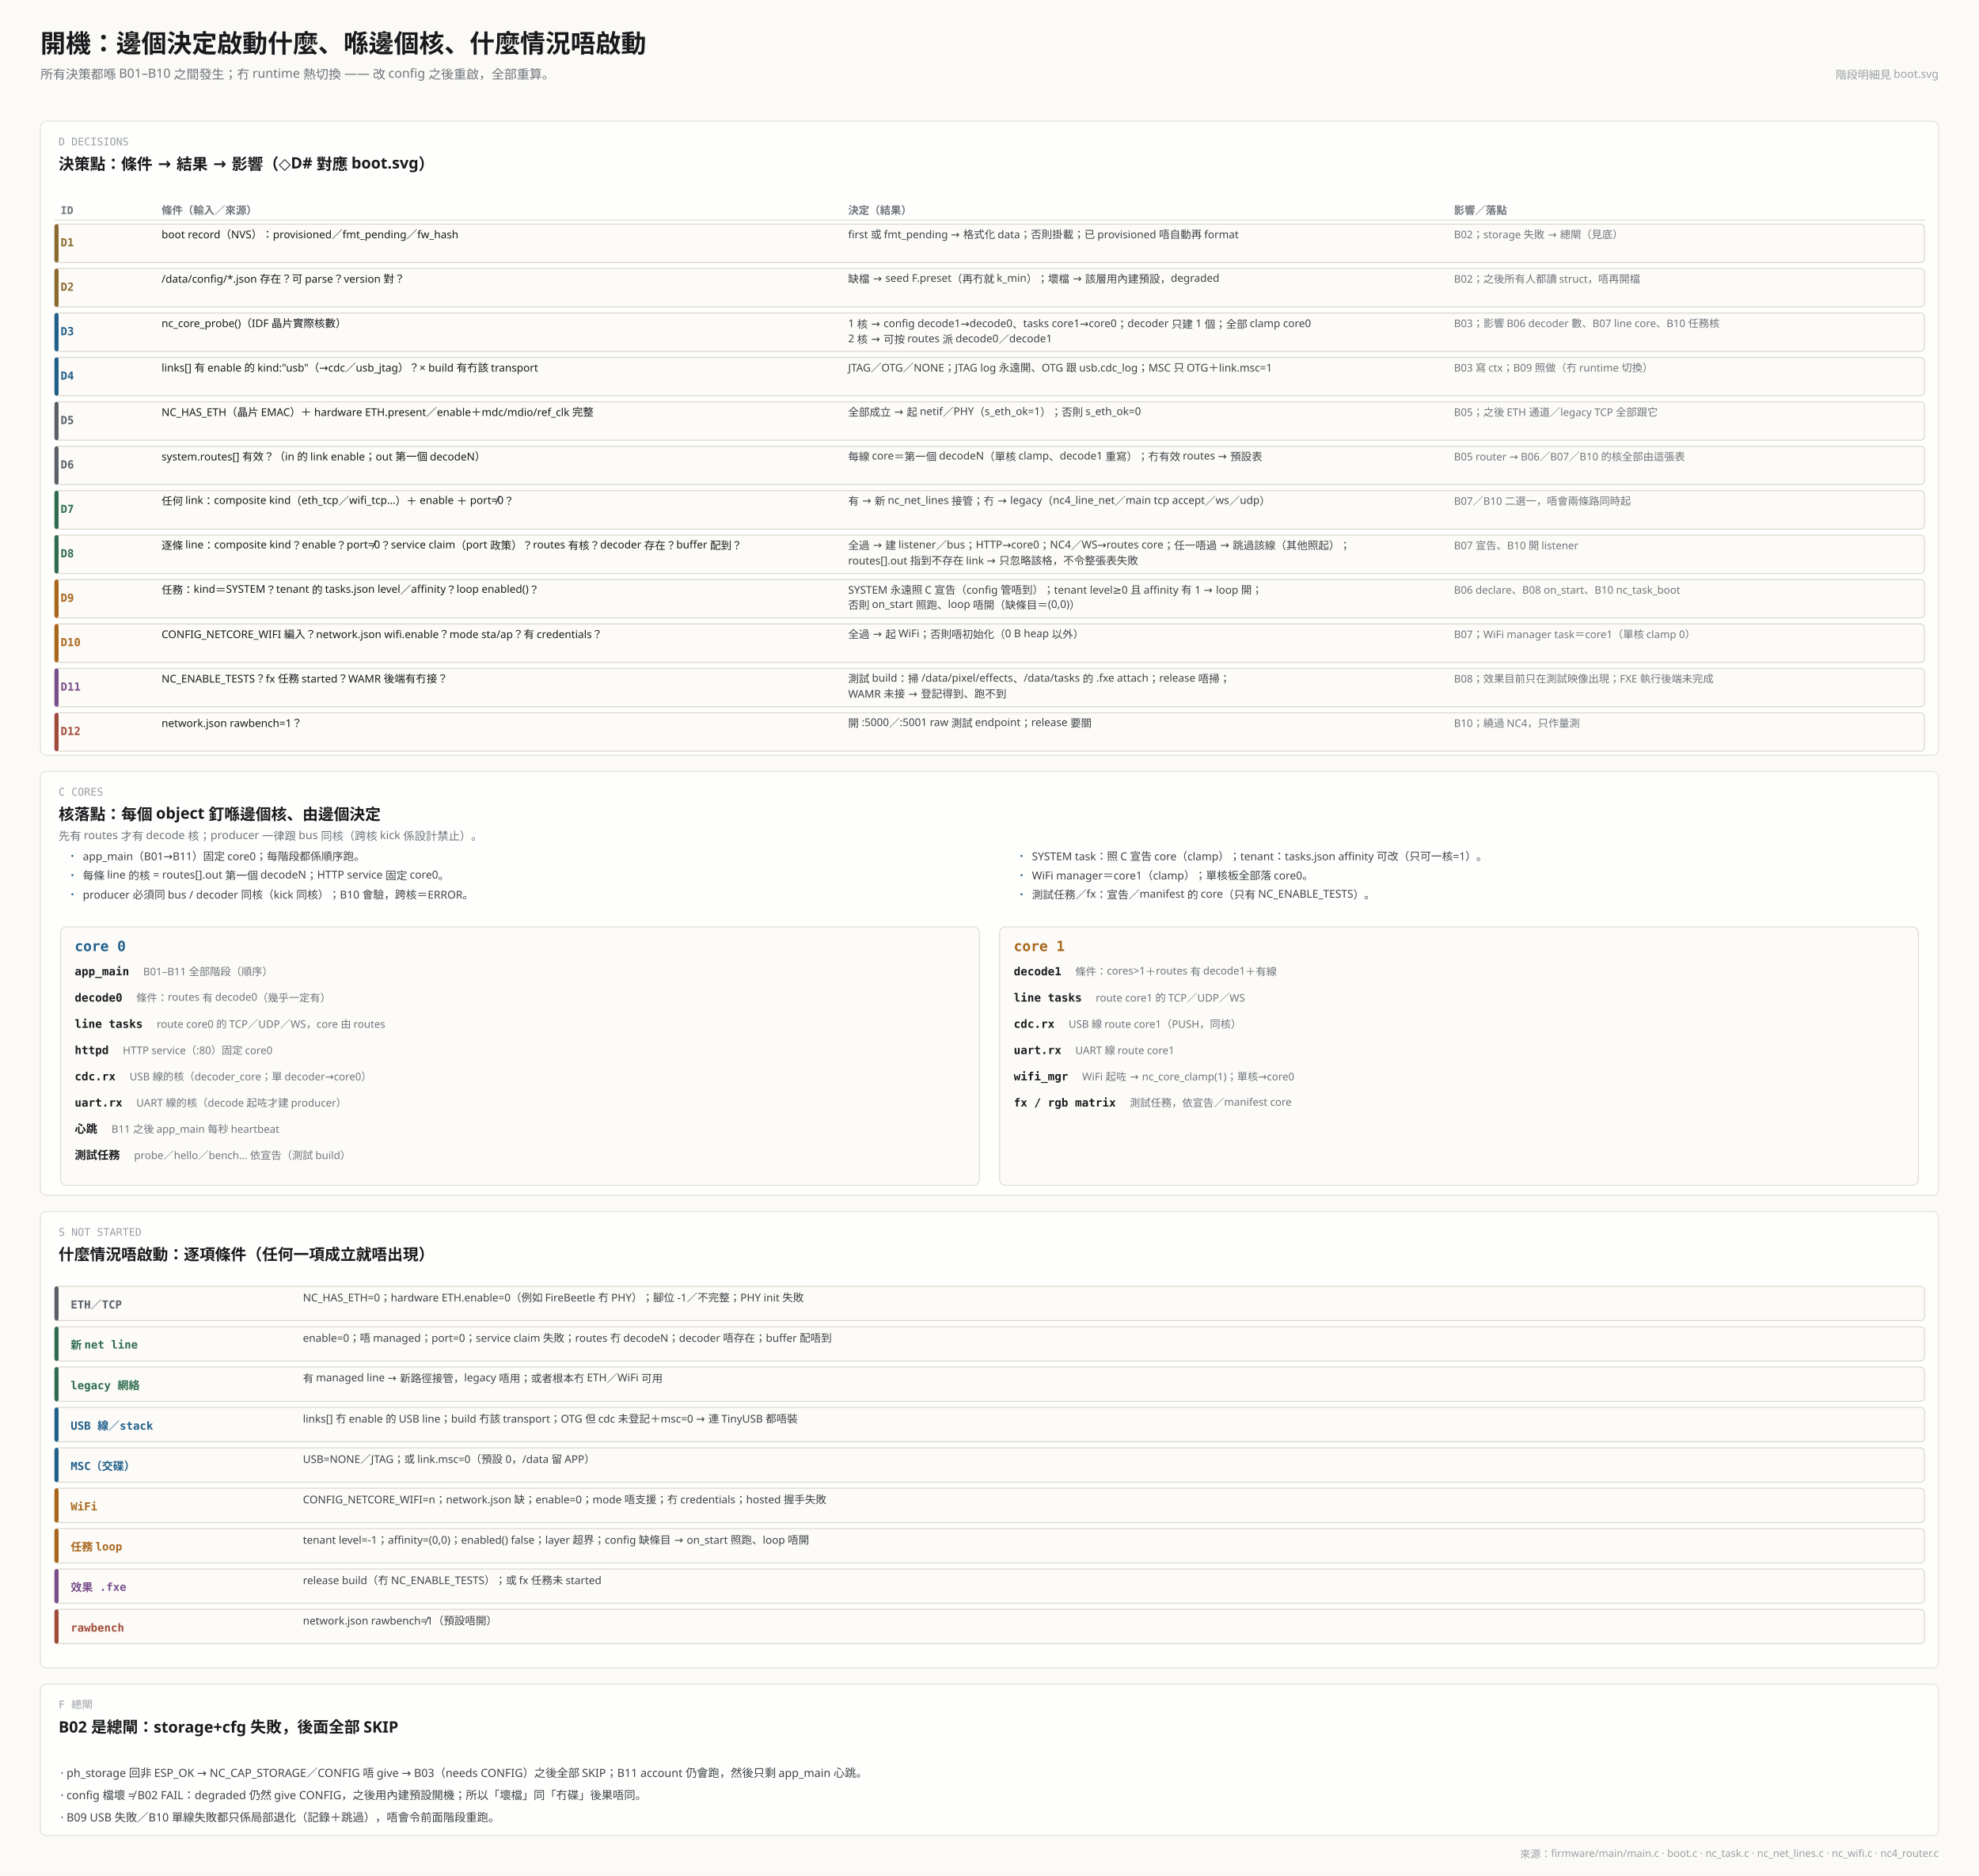
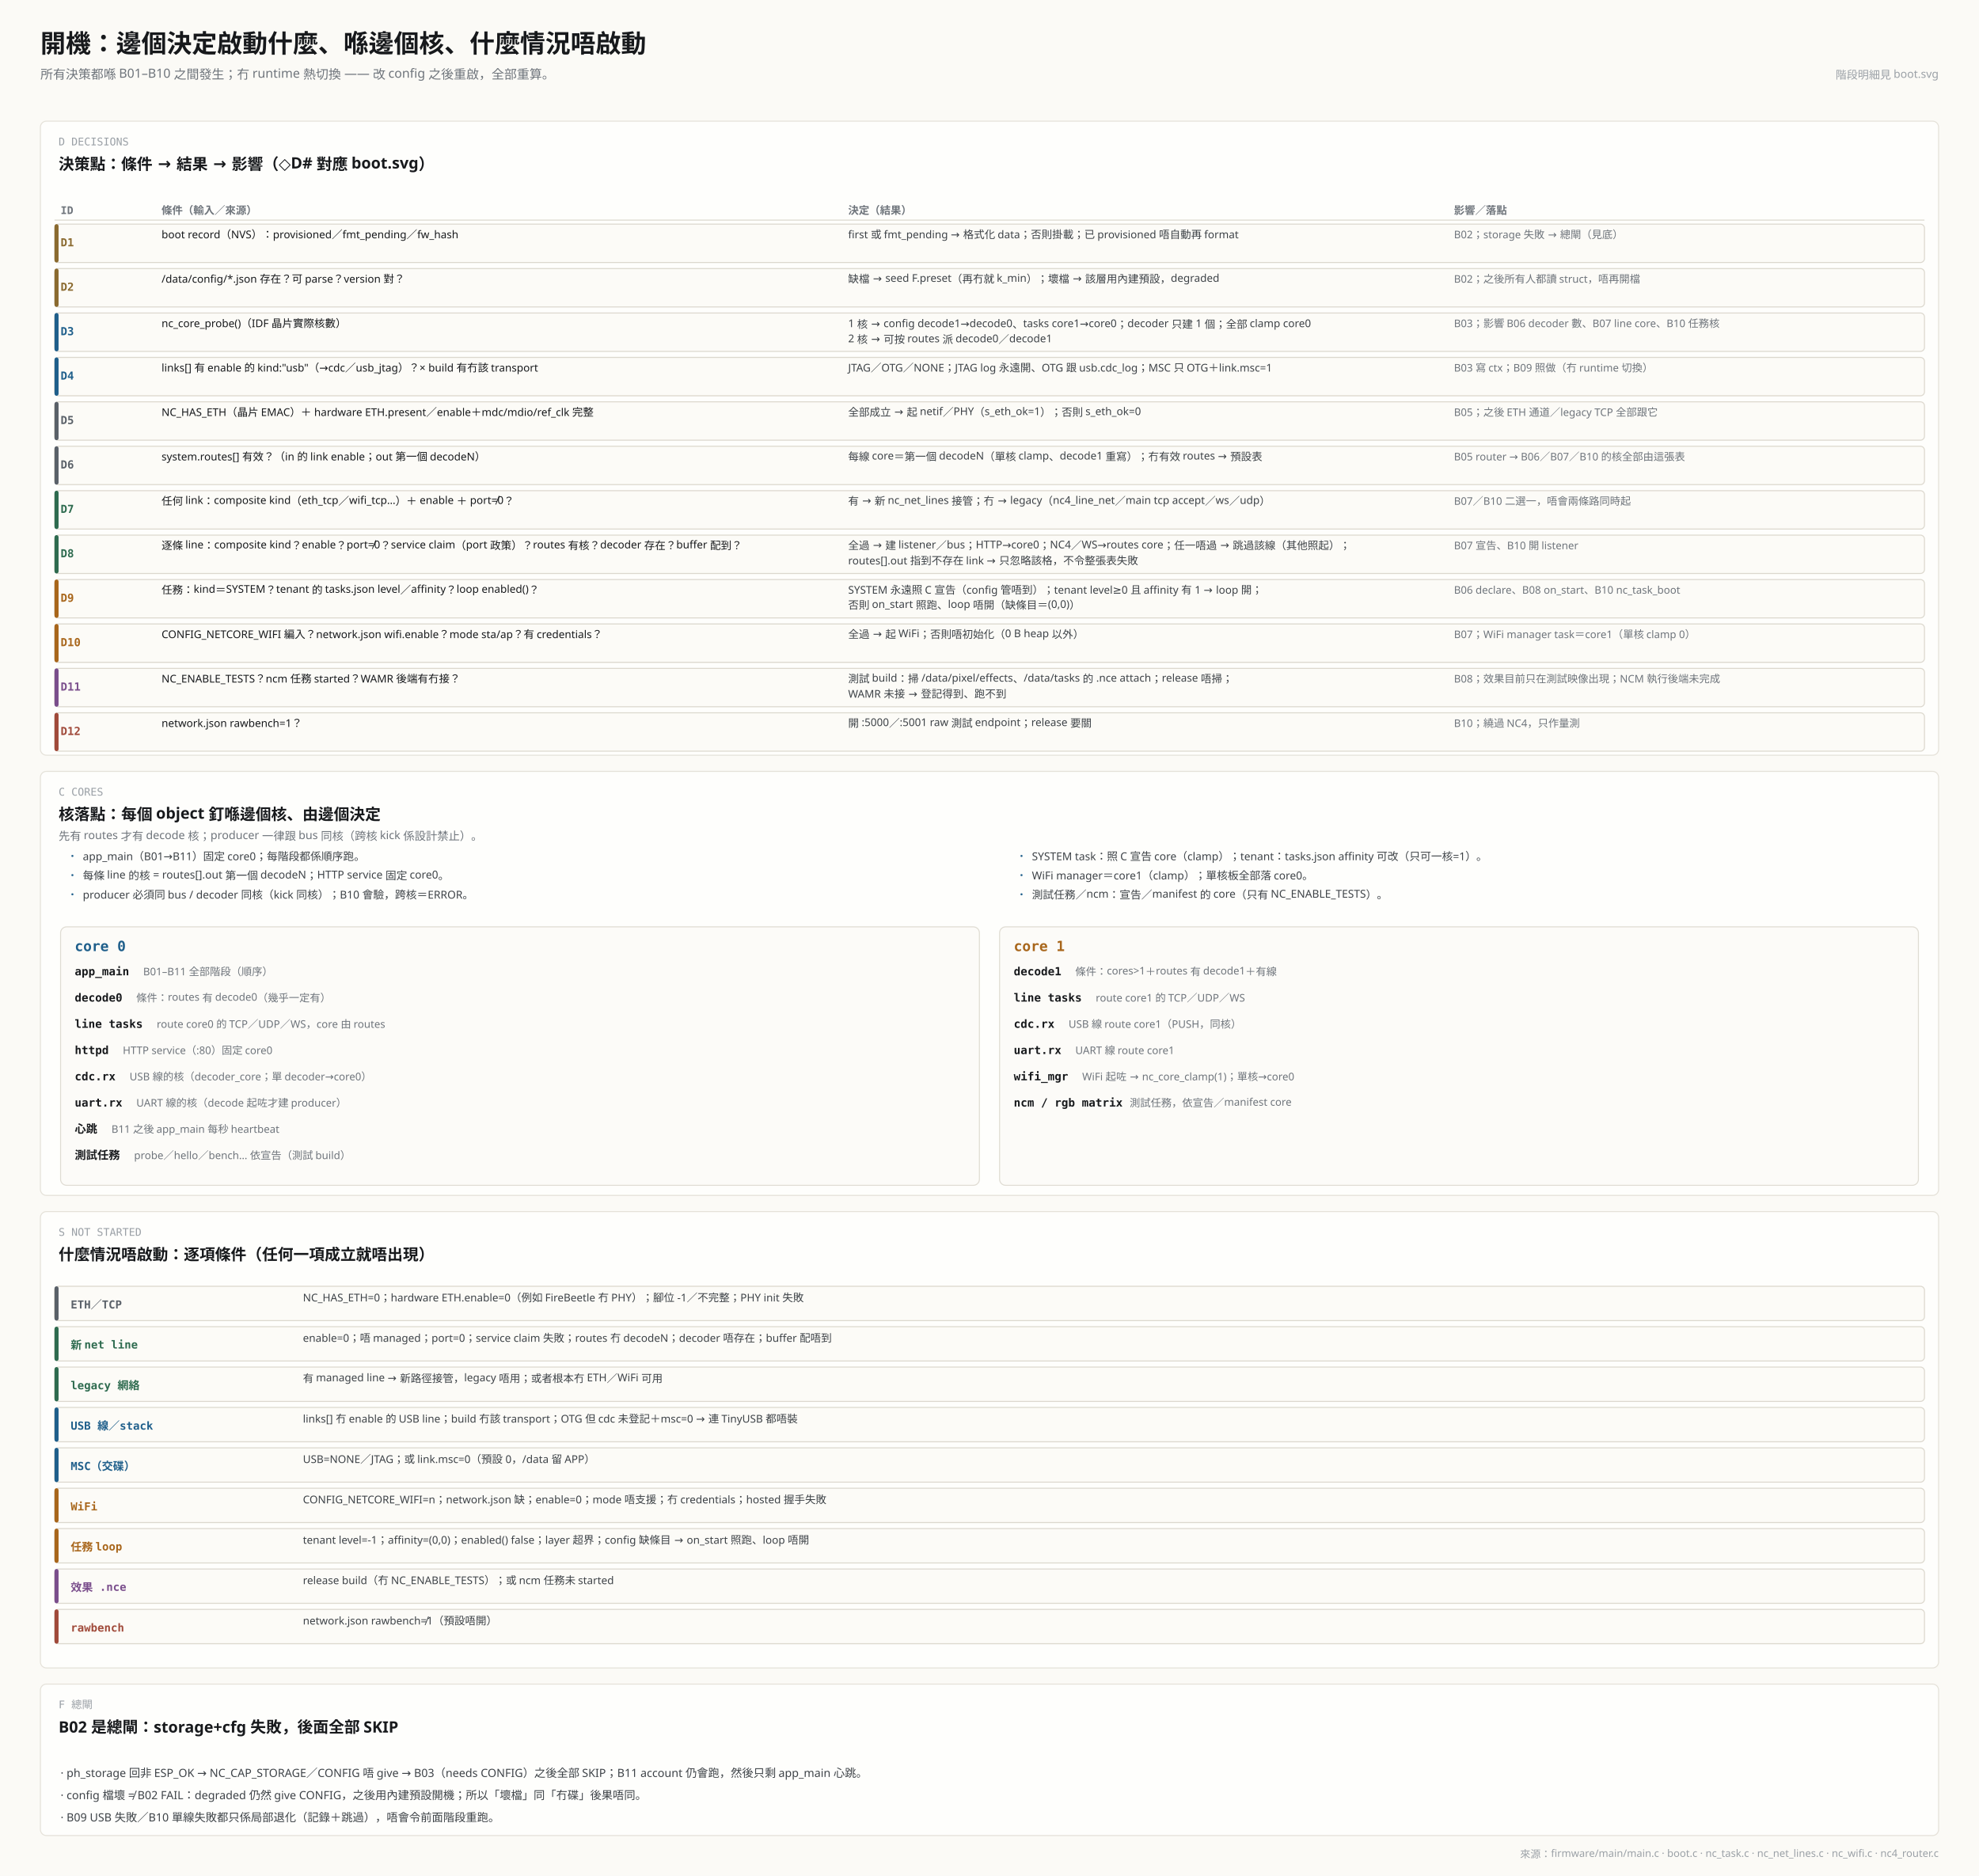
<svg xmlns="http://www.w3.org/2000/svg" width="1960" height="1858" viewBox="0 0 1960 1858" font-family="'Segoe UI','Noto Sans TC','Microsoft JhengHei','PingFang TC',sans-serif">
  <rect x="0.0" y="0.0" width="1960.0" height="1858.0" rx="0" fill="#FBFAF6" stroke="#FBFAF6" stroke-width="0" opacity="1.0" />
  <text x="40.0" y="52.0" font-family="'Segoe UI','Noto Sans TC','Microsoft JhengHei','PingFang TC',sans-serif" font-size="25" font-weight="600" fill="#17191C" text-anchor="start">開機：邊個決定啟動什麼、喺邊個核、什麼情況唔啟動</text>
  <text x="40.0" y="78.0" font-family="'Segoe UI','Noto Sans TC','Microsoft JhengHei','PingFang TC',sans-serif" font-size="12.5" font-weight="400" fill="#6E747B" text-anchor="start">所有決策都喺 B01–B10 之間發生；冇 runtime 熱切換 —— 改 config 之後重啟，全部重算。</text>
  <text x="1920.0" y="78.0" font-family="'Segoe UI','Noto Sans TC','Microsoft JhengHei','PingFang TC',sans-serif" font-size="11" font-weight="400" fill="#9AA0A6" text-anchor="end">階段明細見 boot.svg</text>
  <rect x="40.0" y="120.0" width="1880.0" height="628.0" rx="6" fill="#FFFFFF" stroke="#DCD8CE" stroke-width="1" opacity="0.72" />
  <text x="58.0" y="144.0" font-family="'Cascadia Mono','Consolas','SF Mono',monospace" font-size="10.5" font-weight="500" fill="#9AA0A6" text-anchor="start">D  DECISIONS</text>
  <text x="58.0" y="168.0" font-family="'Segoe UI','Noto Sans TC','Microsoft JhengHei','PingFang TC',sans-serif" font-size="15.5" font-weight="600" fill="#17191C" text-anchor="start">決策點：條件 → 結果 → 影響（◇D# 對應 boot.svg）</text>
  <text x="60.0" y="212.0" font-family="'Cascadia Mono','Consolas','SF Mono',monospace" font-size="10.5" font-weight="600" fill="#6E747B" text-anchor="start">ID</text>
  <text x="160.0" y="212.0" font-family="'Segoe UI','Noto Sans TC','Microsoft JhengHei','PingFang TC',sans-serif" font-size="10.5" font-weight="600" fill="#6E747B" text-anchor="start">條件（輸入／來源）</text>
  <text x="840.0" y="212.0" font-family="'Segoe UI','Noto Sans TC','Microsoft JhengHei','PingFang TC',sans-serif" font-size="10.5" font-weight="600" fill="#6E747B" text-anchor="start">決定（結果）</text>
  <text x="1440.0" y="212.0" font-family="'Segoe UI','Noto Sans TC','Microsoft JhengHei','PingFang TC',sans-serif" font-size="10.5" font-weight="600" fill="#6E747B" text-anchor="start">影響／落點</text>
  <line x1="54.0" y1="218.0" x2="1906.0" y2="218.0" stroke="#DCD8CE" stroke-width="1" />
  <rect x="54.0" y="222.0" width="1852.0" height="38.0" rx="4" fill="#FCFBF7" stroke="#DCD8CE" stroke-width="1" opacity="1.0" />
  <rect x="54" y="222" width="4" height="38" rx="2" fill="#8A6A2F" />
  <text x="60.0" y="244.0" font-family="'Cascadia Mono','Consolas','SF Mono',monospace" font-size="11" font-weight="700" fill="#8A6A2F" text-anchor="start">D1</text>
  <text x="160.0" y="236.0" font-family="'Segoe UI','Noto Sans TC','Microsoft JhengHei','PingFang TC',sans-serif" font-size="10.6" font-weight="400" fill="#17191C" text-anchor="start">boot record（NVS）：provisioned／fmt_pending／fw_hash</text>
  <text x="840.0" y="236.0" font-family="'Segoe UI','Noto Sans TC','Microsoft JhengHei','PingFang TC',sans-serif" font-size="10.6" font-weight="400" fill="#3D4247" text-anchor="start">first 或 fmt_pending → 格式化 data；否則掛載；已 provisioned 唔自動再 format</text>
  <text x="1440.0" y="236.0" font-family="'Segoe UI','Noto Sans TC','Microsoft JhengHei','PingFang TC',sans-serif" font-size="10.4" font-weight="400" fill="#6E747B" text-anchor="start">B02；storage 失敗 → 總閘（見底）</text>
  <rect x="54.0" y="266.0" width="1852.0" height="38.0" rx="4" fill="#FCFBF7" stroke="#DCD8CE" stroke-width="1" opacity="1.0" />
  <rect x="54" y="266" width="4" height="38" rx="2" fill="#8A6A2F" />
  <text x="60.0" y="288.0" font-family="'Cascadia Mono','Consolas','SF Mono',monospace" font-size="11" font-weight="700" fill="#8A6A2F" text-anchor="start">D2</text>
  <text x="160.0" y="280.0" font-family="'Segoe UI','Noto Sans TC','Microsoft JhengHei','PingFang TC',sans-serif" font-size="10.6" font-weight="400" fill="#17191C" text-anchor="start">/data/config/*.json 存在？可 parse？version 對？</text>
  <text x="840.0" y="280.0" font-family="'Segoe UI','Noto Sans TC','Microsoft JhengHei','PingFang TC',sans-serif" font-size="10.6" font-weight="400" fill="#3D4247" text-anchor="start">缺檔 → seed F.preset（再冇就 k_min）；壞檔 → 該層用內建預設，degraded</text>
  <text x="1440.0" y="280.0" font-family="'Segoe UI','Noto Sans TC','Microsoft JhengHei','PingFang TC',sans-serif" font-size="10.4" font-weight="400" fill="#6E747B" text-anchor="start">B02；之後所有人都讀 struct，唔再開檔</text>
  <rect x="54.0" y="310.0" width="1852.0" height="38.0" rx="4" fill="#FCFBF7" stroke="#DCD8CE" stroke-width="1" opacity="1.0" />
  <rect x="54" y="310" width="4" height="38" rx="2" fill="#1F5F8B" />
  <text x="60.0" y="332.0" font-family="'Cascadia Mono','Consolas','SF Mono',monospace" font-size="11" font-weight="700" fill="#1F5F8B" text-anchor="start">D3</text>
  <text x="160.0" y="324.0" font-family="'Segoe UI','Noto Sans TC','Microsoft JhengHei','PingFang TC',sans-serif" font-size="10.6" font-weight="400" fill="#17191C" text-anchor="start">nc_core_probe()（IDF 晶片實際核數）</text>
  <text x="840.0" y="324.0" font-family="'Segoe UI','Noto Sans TC','Microsoft JhengHei','PingFang TC',sans-serif" font-size="10.6" font-weight="400" fill="#3D4247" text-anchor="start">1 核 → config decode1→decode0、tasks core1→core0；decoder 只建 1 個；全部 clamp core0</text>
  <text x="840.0" y="339.0" font-family="'Segoe UI','Noto Sans TC','Microsoft JhengHei','PingFang TC',sans-serif" font-size="10.6" font-weight="400" fill="#3D4247" text-anchor="start">2 核 → 可按 routes 派 decode0／decode1</text>
  <text x="1440.0" y="324.0" font-family="'Segoe UI','Noto Sans TC','Microsoft JhengHei','PingFang TC',sans-serif" font-size="10.4" font-weight="400" fill="#6E747B" text-anchor="start">B03；影響 B06 decoder 數、B07 line core、B10 任務核</text>
  <rect x="54.0" y="354.0" width="1852.0" height="38.0" rx="4" fill="#FCFBF7" stroke="#DCD8CE" stroke-width="1" opacity="1.0" />
  <rect x="54" y="354" width="4" height="38" rx="2" fill="#1F5F8B" />
  <text x="60.0" y="376.0" font-family="'Cascadia Mono','Consolas','SF Mono',monospace" font-size="11" font-weight="700" fill="#1F5F8B" text-anchor="start">D4</text>
  <text x="160.0" y="368.0" font-family="'Segoe UI','Noto Sans TC','Microsoft JhengHei','PingFang TC',sans-serif" font-size="10.6" font-weight="400" fill="#17191C" text-anchor="start">links[] 有 enable 的 kind:"usb"（→cdc／usb_jtag）？× build 有冇該 transport</text>
  <text x="840.0" y="368.0" font-family="'Segoe UI','Noto Sans TC','Microsoft JhengHei','PingFang TC',sans-serif" font-size="10.6" font-weight="400" fill="#3D4247" text-anchor="start">JTAG／OTG／NONE；JTAG log 永遠開、OTG 跟 usb.cdc_log；MSC 只 OTG＋link.msc=1</text>
  <text x="1440.0" y="368.0" font-family="'Segoe UI','Noto Sans TC','Microsoft JhengHei','PingFang TC',sans-serif" font-size="10.4" font-weight="400" fill="#6E747B" text-anchor="start">B03 寫 ctx；B09 照做（冇 runtime 切換）</text>
  <rect x="54.0" y="398.0" width="1852.0" height="38.0" rx="4" fill="#FCFBF7" stroke="#DCD8CE" stroke-width="1" opacity="1.0" />
  <rect x="54" y="398" width="4" height="38" rx="2" fill="#5A6169" />
  <text x="60.0" y="420.0" font-family="'Cascadia Mono','Consolas','SF Mono',monospace" font-size="11" font-weight="700" fill="#5A6169" text-anchor="start">D5</text>
  <text x="160.0" y="412.0" font-family="'Segoe UI','Noto Sans TC','Microsoft JhengHei','PingFang TC',sans-serif" font-size="10.6" font-weight="400" fill="#17191C" text-anchor="start">NC_HAS_ETH（晶片 EMAC）＋ hardware ETH.present／enable＋mdc/mdio/ref_clk 完整</text>
  <text x="840.0" y="412.0" font-family="'Segoe UI','Noto Sans TC','Microsoft JhengHei','PingFang TC',sans-serif" font-size="10.6" font-weight="400" fill="#3D4247" text-anchor="start">全部成立 → 起 netif／PHY（s_eth_ok=1）；否則 s_eth_ok=0</text>
  <text x="1440.0" y="412.0" font-family="'Segoe UI','Noto Sans TC','Microsoft JhengHei','PingFang TC',sans-serif" font-size="10.4" font-weight="400" fill="#6E747B" text-anchor="start">B05；之後 ETH 通道／legacy TCP 全部跟它</text>
  <rect x="54.0" y="442.0" width="1852.0" height="38.0" rx="4" fill="#FCFBF7" stroke="#DCD8CE" stroke-width="1" opacity="1.0" />
  <rect x="54" y="442" width="4" height="38" rx="2" fill="#5A6169" />
  <text x="60.0" y="464.0" font-family="'Cascadia Mono','Consolas','SF Mono',monospace" font-size="11" font-weight="700" fill="#5A6169" text-anchor="start">D6</text>
  <text x="160.0" y="456.0" font-family="'Segoe UI','Noto Sans TC','Microsoft JhengHei','PingFang TC',sans-serif" font-size="10.6" font-weight="400" fill="#17191C" text-anchor="start">system.routes[] 有效？（in 的 link enable；out 第一個 decodeN）</text>
  <text x="840.0" y="456.0" font-family="'Segoe UI','Noto Sans TC','Microsoft JhengHei','PingFang TC',sans-serif" font-size="10.6" font-weight="400" fill="#3D4247" text-anchor="start">每線 core＝第一個 decodeN（單核 clamp、decode1 重寫）；冇有效 routes → 預設表</text>
  <text x="1440.0" y="456.0" font-family="'Segoe UI','Noto Sans TC','Microsoft JhengHei','PingFang TC',sans-serif" font-size="10.4" font-weight="400" fill="#6E747B" text-anchor="start">B05 router → B06／B07／B10 的核全部由這張表</text>
  <rect x="54.0" y="486.0" width="1852.0" height="38.0" rx="4" fill="#FCFBF7" stroke="#DCD8CE" stroke-width="1" opacity="1.0" />
  <rect x="54" y="486" width="4" height="38" rx="2" fill="#2E6B4F" />
  <text x="60.0" y="508.0" font-family="'Cascadia Mono','Consolas','SF Mono',monospace" font-size="11" font-weight="700" fill="#2E6B4F" text-anchor="start">D7</text>
  <text x="160.0" y="500.0" font-family="'Segoe UI','Noto Sans TC','Microsoft JhengHei','PingFang TC',sans-serif" font-size="10.6" font-weight="400" fill="#17191C" text-anchor="start">任何 link：composite kind（eth_tcp／wifi_tcp…）＋ enable ＋ port≠0？</text>
  <text x="840.0" y="500.0" font-family="'Segoe UI','Noto Sans TC','Microsoft JhengHei','PingFang TC',sans-serif" font-size="10.6" font-weight="400" fill="#3D4247" text-anchor="start">有 → 新 nc_net_lines 接管；冇 → legacy（nc4_line_net／main tcp accept／ws／udp）</text>
  <text x="1440.0" y="500.0" font-family="'Segoe UI','Noto Sans TC','Microsoft JhengHei','PingFang TC',sans-serif" font-size="10.4" font-weight="400" fill="#6E747B" text-anchor="start">B07／B10 二選一，唔會兩條路同時起</text>
  <rect x="54.0" y="530.0" width="1852.0" height="38.0" rx="4" fill="#FCFBF7" stroke="#DCD8CE" stroke-width="1" opacity="1.0" />
  <rect x="54" y="530" width="4" height="38" rx="2" fill="#2E6B4F" />
  <text x="60.0" y="552.0" font-family="'Cascadia Mono','Consolas','SF Mono',monospace" font-size="11" font-weight="700" fill="#2E6B4F" text-anchor="start">D8</text>
  <text x="160.0" y="544.0" font-family="'Segoe UI','Noto Sans TC','Microsoft JhengHei','PingFang TC',sans-serif" font-size="10.6" font-weight="400" fill="#17191C" text-anchor="start">逐條 line：composite kind？enable？port≠0？service claim（port 政策）？routes 有核？decoder 存在？buffer 配到？</text>
  <text x="840.0" y="544.0" font-family="'Segoe UI','Noto Sans TC','Microsoft JhengHei','PingFang TC',sans-serif" font-size="10.6" font-weight="400" fill="#3D4247" text-anchor="start">全過 → 建 listener／bus；HTTP→core0；NC4／WS→routes core；任一唔過 → 跳過該線（其他照起）；</text>
  <text x="840.0" y="559.0" font-family="'Segoe UI','Noto Sans TC','Microsoft JhengHei','PingFang TC',sans-serif" font-size="10.6" font-weight="400" fill="#3D4247" text-anchor="start">routes[].out 指到不存在 link → 只忽略該格，不令整張表失敗</text>
  <text x="1440.0" y="544.0" font-family="'Segoe UI','Noto Sans TC','Microsoft JhengHei','PingFang TC',sans-serif" font-size="10.4" font-weight="400" fill="#6E747B" text-anchor="start">B07 宣告、B10 開 listener</text>
  <rect x="54.0" y="574.0" width="1852.0" height="38.0" rx="4" fill="#FCFBF7" stroke="#DCD8CE" stroke-width="1" opacity="1.0" />
  <rect x="54" y="574" width="4" height="38" rx="2" fill="#A8661B" />
  <text x="60.0" y="596.0" font-family="'Cascadia Mono','Consolas','SF Mono',monospace" font-size="11" font-weight="700" fill="#A8661B" text-anchor="start">D9</text>
  <text x="160.0" y="588.0" font-family="'Segoe UI','Noto Sans TC','Microsoft JhengHei','PingFang TC',sans-serif" font-size="10.6" font-weight="400" fill="#17191C" text-anchor="start">任務：kind＝SYSTEM？tenant 的 tasks.json level／affinity？loop enabled()？</text>
  <text x="840.0" y="588.0" font-family="'Segoe UI','Noto Sans TC','Microsoft JhengHei','PingFang TC',sans-serif" font-size="10.6" font-weight="400" fill="#3D4247" text-anchor="start">SYSTEM 永遠照 C 宣告（config 管唔到）；tenant level≥0 且 affinity 有 1 → loop 開；</text>
  <text x="840.0" y="603.0" font-family="'Segoe UI','Noto Sans TC','Microsoft JhengHei','PingFang TC',sans-serif" font-size="10.6" font-weight="400" fill="#3D4247" text-anchor="start">否則 on_start 照跑、loop 唔開（缺條目＝(0,0)）</text>
  <text x="1440.0" y="588.0" font-family="'Segoe UI','Noto Sans TC','Microsoft JhengHei','PingFang TC',sans-serif" font-size="10.4" font-weight="400" fill="#6E747B" text-anchor="start">B06 declare、B08 on_start、B10 nc_task_boot</text>
  <rect x="54.0" y="618.0" width="1852.0" height="38.0" rx="4" fill="#FCFBF7" stroke="#DCD8CE" stroke-width="1" opacity="1.0" />
  <rect x="54" y="618" width="4" height="38" rx="2" fill="#A8661B" />
  <text x="60.0" y="640.0" font-family="'Cascadia Mono','Consolas','SF Mono',monospace" font-size="11" font-weight="700" fill="#A8661B" text-anchor="start">D10</text>
  <text x="160.0" y="632.0" font-family="'Segoe UI','Noto Sans TC','Microsoft JhengHei','PingFang TC',sans-serif" font-size="10.6" font-weight="400" fill="#17191C" text-anchor="start">CONFIG_NETCORE_WIFI 編入？network.json wifi.enable？mode sta/ap？有 credentials？</text>
  <text x="840.0" y="632.0" font-family="'Segoe UI','Noto Sans TC','Microsoft JhengHei','PingFang TC',sans-serif" font-size="10.6" font-weight="400" fill="#3D4247" text-anchor="start">全過 → 起 WiFi；否則唔初始化（0 B heap 以外）</text>
  <text x="1440.0" y="632.0" font-family="'Segoe UI','Noto Sans TC','Microsoft JhengHei','PingFang TC',sans-serif" font-size="10.4" font-weight="400" fill="#6E747B" text-anchor="start">B07；WiFi manager task＝core1（單核 clamp 0）</text>
  <rect x="54.0" y="662.0" width="1852.0" height="38.0" rx="4" fill="#FCFBF7" stroke="#DCD8CE" stroke-width="1" opacity="1.0" />
  <rect x="54" y="662" width="4" height="38" rx="2" fill="#7A4E8C" />
  <text x="60.0" y="684.0" font-family="'Cascadia Mono','Consolas','SF Mono',monospace" font-size="11" font-weight="700" fill="#7A4E8C" text-anchor="start">D11</text>
-   <text x="160.0" y="676.0" font-family="'Segoe UI','Noto Sans TC','Microsoft JhengHei','PingFang TC',sans-serif" font-size="10.6" font-weight="400" fill="#17191C" text-anchor="start">NC_ENABLE_TESTS？fx 任務 started？WAMR 後端有冇接？</text>
-   <text x="840.0" y="676.0" font-family="'Segoe UI','Noto Sans TC','Microsoft JhengHei','PingFang TC',sans-serif" font-size="10.6" font-weight="400" fill="#3D4247" text-anchor="start">測試 build：掃 /data/pixel/effects、/data/tasks 的 .fxe attach；release 唔掃；</text>
+   <text x="160.0" y="676.0" font-family="'Segoe UI','Noto Sans TC','Microsoft JhengHei','PingFang TC',sans-serif" font-size="10.6" font-weight="400" fill="#17191C" text-anchor="start">NC_ENABLE_TESTS？ncm 任務 started？WAMR 後端有冇接？</text>
+   <text x="840.0" y="676.0" font-family="'Segoe UI','Noto Sans TC','Microsoft JhengHei','PingFang TC',sans-serif" font-size="10.6" font-weight="400" fill="#3D4247" text-anchor="start">測試 build：掃 /data/pixel/effects、/data/tasks 的 .nce attach；release 唔掃；</text>
  <text x="840.0" y="691.0" font-family="'Segoe UI','Noto Sans TC','Microsoft JhengHei','PingFang TC',sans-serif" font-size="10.6" font-weight="400" fill="#3D4247" text-anchor="start">WAMR 未接 → 登記得到、跑不到</text>
-   <text x="1440.0" y="676.0" font-family="'Segoe UI','Noto Sans TC','Microsoft JhengHei','PingFang TC',sans-serif" font-size="10.4" font-weight="400" fill="#6E747B" text-anchor="start">B08；效果目前只在測試映像出現；FXE 執行後端未完成</text>
+   <text x="1440.0" y="676.0" font-family="'Segoe UI','Noto Sans TC','Microsoft JhengHei','PingFang TC',sans-serif" font-size="10.4" font-weight="400" fill="#6E747B" text-anchor="start">B08；效果目前只在測試映像出現；NCM 執行後端未完成</text>
  <rect x="54.0" y="706.0" width="1852.0" height="38.0" rx="4" fill="#FCFBF7" stroke="#DCD8CE" stroke-width="1" opacity="1.0" />
  <rect x="54" y="706" width="4" height="38" rx="2" fill="#A04A3A" />
  <text x="60.0" y="728.0" font-family="'Cascadia Mono','Consolas','SF Mono',monospace" font-size="11" font-weight="700" fill="#A04A3A" text-anchor="start">D12</text>
  <text x="160.0" y="720.0" font-family="'Segoe UI','Noto Sans TC','Microsoft JhengHei','PingFang TC',sans-serif" font-size="10.6" font-weight="400" fill="#17191C" text-anchor="start">network.json rawbench=1？</text>
  <text x="840.0" y="720.0" font-family="'Segoe UI','Noto Sans TC','Microsoft JhengHei','PingFang TC',sans-serif" font-size="10.6" font-weight="400" fill="#3D4247" text-anchor="start">開 :5000／:5001 raw 測試 endpoint；release 要關</text>
  <text x="1440.0" y="720.0" font-family="'Segoe UI','Noto Sans TC','Microsoft JhengHei','PingFang TC',sans-serif" font-size="10.4" font-weight="400" fill="#6E747B" text-anchor="start">B10；繞過 NC4，只作量測</text>
  <rect x="40.0" y="764.0" width="1880.0" height="420.0" rx="6" fill="#FFFFFF" stroke="#DCD8CE" stroke-width="1" opacity="0.72" />
  <text x="58.0" y="788.0" font-family="'Cascadia Mono','Consolas','SF Mono',monospace" font-size="10.5" font-weight="500" fill="#9AA0A6" text-anchor="start">C  CORES</text>
  <text x="58.0" y="812.0" font-family="'Segoe UI','Noto Sans TC','Microsoft JhengHei','PingFang TC',sans-serif" font-size="15.5" font-weight="600" fill="#17191C" text-anchor="start">核落點：每個 object 釘喺邊個核、由邊個決定</text>
  <text x="58.0" y="832.0" font-family="'Segoe UI','Noto Sans TC','Microsoft JhengHei','PingFang TC',sans-serif" font-size="11.2" font-weight="400" fill="#6E747B" text-anchor="start">先有 routes 才有 decode 核；producer 一律跟 bus 同核（跨核 kick 係設計禁止）。</text>
  <text x="70.0" y="852.0" font-family="'Segoe UI','Noto Sans TC','Microsoft JhengHei','PingFang TC',sans-serif" font-size="12" font-weight="700" fill="#1F5F8B" text-anchor="start">·</text>
  <text x="82.0" y="852.0" font-family="'Segoe UI','Noto Sans TC','Microsoft JhengHei','PingFang TC',sans-serif" font-size="10.8" font-weight="400" fill="#3D4247" text-anchor="start">app_main（B01→B11）固定 core0；每階段都係順序跑。</text>
  <text x="70.0" y="871.0" font-family="'Segoe UI','Noto Sans TC','Microsoft JhengHei','PingFang TC',sans-serif" font-size="12" font-weight="700" fill="#1F5F8B" text-anchor="start">·</text>
  <text x="82.0" y="871.0" font-family="'Segoe UI','Noto Sans TC','Microsoft JhengHei','PingFang TC',sans-serif" font-size="10.8" font-weight="400" fill="#3D4247" text-anchor="start">每條 line 的核 = routes[].out 第一個 decodeN；HTTP service 固定 core0。</text>
  <text x="70.0" y="890.0" font-family="'Segoe UI','Noto Sans TC','Microsoft JhengHei','PingFang TC',sans-serif" font-size="12" font-weight="700" fill="#1F5F8B" text-anchor="start">·</text>
  <text x="82.0" y="890.0" font-family="'Segoe UI','Noto Sans TC','Microsoft JhengHei','PingFang TC',sans-serif" font-size="10.8" font-weight="400" fill="#3D4247" text-anchor="start">producer 必須同 bus / decoder 同核（kick 同核）；B10 會驗，跨核＝ERROR。</text>
  <text x="1010.0" y="852.0" font-family="'Segoe UI','Noto Sans TC','Microsoft JhengHei','PingFang TC',sans-serif" font-size="12" font-weight="700" fill="#1F5F8B" text-anchor="start">·</text>
  <text x="1022.0" y="852.0" font-family="'Segoe UI','Noto Sans TC','Microsoft JhengHei','PingFang TC',sans-serif" font-size="10.8" font-weight="400" fill="#3D4247" text-anchor="start">SYSTEM task：照 C 宣告 core（clamp）；tenant：tasks.json affinity 可改（只可一核=1）。</text>
  <text x="1010.0" y="871.0" font-family="'Segoe UI','Noto Sans TC','Microsoft JhengHei','PingFang TC',sans-serif" font-size="12" font-weight="700" fill="#1F5F8B" text-anchor="start">·</text>
  <text x="1022.0" y="871.0" font-family="'Segoe UI','Noto Sans TC','Microsoft JhengHei','PingFang TC',sans-serif" font-size="10.8" font-weight="400" fill="#3D4247" text-anchor="start">WiFi manager＝core1（clamp）；單核板全部落 core0。</text>
  <text x="1010.0" y="890.0" font-family="'Segoe UI','Noto Sans TC','Microsoft JhengHei','PingFang TC',sans-serif" font-size="12" font-weight="700" fill="#1F5F8B" text-anchor="start">·</text>
-   <text x="1022.0" y="890.0" font-family="'Segoe UI','Noto Sans TC','Microsoft JhengHei','PingFang TC',sans-serif" font-size="10.8" font-weight="400" fill="#3D4247" text-anchor="start">測試任務／fx：宣告／manifest 的 core（只有 NC_ENABLE_TESTS）。</text>
+   <text x="1022.0" y="890.0" font-family="'Segoe UI','Noto Sans TC','Microsoft JhengHei','PingFang TC',sans-serif" font-size="10.8" font-weight="400" fill="#3D4247" text-anchor="start">測試任務／ncm：宣告／manifest 的 core（只有 NC_ENABLE_TESTS）。</text>
  <rect x="60.0" y="918.0" width="910.0" height="256.0" rx="6" fill="#FCFBF7" stroke="#DCD8CE" stroke-width="1" opacity="0.9" />
  <text x="74.0" y="942.0" font-family="'Cascadia Mono','Consolas','SF Mono',monospace" font-size="14" font-weight="700" fill="#1F5F8B" text-anchor="start">core 0</text>
  <text x="74.0" y="966.0" font-family="'Cascadia Mono','Consolas','SF Mono',monospace" font-size="11.2" font-weight="600" fill="#17191C" text-anchor="start">app_main</text>
  <text x="141.8" y="966.0" font-family="'Segoe UI','Noto Sans TC','Microsoft JhengHei','PingFang TC',sans-serif" font-size="10.4" font-weight="400" fill="#6E747B" text-anchor="start">B01–B11 全部階段（順序）</text>
  <text x="74.0" y="992.0" font-family="'Cascadia Mono','Consolas','SF Mono',monospace" font-size="11.2" font-weight="600" fill="#17191C" text-anchor="start">decode0</text>
  <text x="135.0" y="992.0" font-family="'Segoe UI','Noto Sans TC','Microsoft JhengHei','PingFang TC',sans-serif" font-size="10.4" font-weight="400" fill="#6E747B" text-anchor="start">條件：routes 有 decode0（幾乎一定有）</text>
  <text x="74.0" y="1018.0" font-family="'Cascadia Mono','Consolas','SF Mono',monospace" font-size="11.2" font-weight="600" fill="#17191C" text-anchor="start">line tasks</text>
  <text x="155.2" y="1018.0" font-family="'Segoe UI','Noto Sans TC','Microsoft JhengHei','PingFang TC',sans-serif" font-size="10.4" font-weight="400" fill="#6E747B" text-anchor="start">route core0 的 TCP／UDP／WS，core 由 routes</text>
  <text x="74.0" y="1044.0" font-family="'Cascadia Mono','Consolas','SF Mono',monospace" font-size="11.2" font-weight="600" fill="#17191C" text-anchor="start">httpd</text>
  <text x="121.6" y="1044.0" font-family="'Segoe UI','Noto Sans TC','Microsoft JhengHei','PingFang TC',sans-serif" font-size="10.4" font-weight="400" fill="#6E747B" text-anchor="start">HTTP service（:80）固定 core0</text>
  <text x="74.0" y="1070.0" font-family="'Cascadia Mono','Consolas','SF Mono',monospace" font-size="11.2" font-weight="600" fill="#17191C" text-anchor="start">cdc.rx</text>
  <text x="128.3" y="1070.0" font-family="'Segoe UI','Noto Sans TC','Microsoft JhengHei','PingFang TC',sans-serif" font-size="10.4" font-weight="400" fill="#6E747B" text-anchor="start">USB 線的核（decoder_core；單 decoder→core0）</text>
  <text x="74.0" y="1096.0" font-family="'Cascadia Mono','Consolas','SF Mono',monospace" font-size="11.2" font-weight="600" fill="#17191C" text-anchor="start">uart.rx</text>
  <text x="135.0" y="1096.0" font-family="'Segoe UI','Noto Sans TC','Microsoft JhengHei','PingFang TC',sans-serif" font-size="10.4" font-weight="400" fill="#6E747B" text-anchor="start">UART 線的核（decode 起咗才建 producer）</text>
  <text x="74.0" y="1122.0" font-family="'Cascadia Mono','Consolas','SF Mono',monospace" font-size="11.2" font-weight="600" fill="#17191C" text-anchor="start">心跳</text>
  <text x="110.4" y="1122.0" font-family="'Segoe UI','Noto Sans TC','Microsoft JhengHei','PingFang TC',sans-serif" font-size="10.4" font-weight="400" fill="#6E747B" text-anchor="start">B11 之後 app_main 每秒 heartbeat</text>
  <text x="74.0" y="1148.0" font-family="'Cascadia Mono','Consolas','SF Mono',monospace" font-size="11.2" font-weight="600" fill="#17191C" text-anchor="start">測試任務</text>
  <text x="132.8" y="1148.0" font-family="'Segoe UI','Noto Sans TC','Microsoft JhengHei','PingFang TC',sans-serif" font-size="10.4" font-weight="400" fill="#6E747B" text-anchor="start">probe／hello／bench… 依宣告（測試 build）</text>
  <rect x="990.0" y="918.0" width="910.0" height="256.0" rx="6" fill="#FCFBF7" stroke="#DCD8CE" stroke-width="1" opacity="0.9" />
  <text x="1004.0" y="942.0" font-family="'Cascadia Mono','Consolas','SF Mono',monospace" font-size="14" font-weight="700" fill="#A8661B" text-anchor="start">core 1</text>
  <text x="1004.0" y="966.0" font-family="'Cascadia Mono','Consolas','SF Mono',monospace" font-size="11.2" font-weight="600" fill="#17191C" text-anchor="start">decode1</text>
  <text x="1065.0" y="966.0" font-family="'Segoe UI','Noto Sans TC','Microsoft JhengHei','PingFang TC',sans-serif" font-size="10.4" font-weight="400" fill="#6E747B" text-anchor="start">條件：cores&gt;1＋routes 有 decode1＋有線</text>
  <text x="1004.0" y="992.0" font-family="'Cascadia Mono','Consolas','SF Mono',monospace" font-size="11.2" font-weight="600" fill="#17191C" text-anchor="start">line tasks</text>
  <text x="1085.2" y="992.0" font-family="'Segoe UI','Noto Sans TC','Microsoft JhengHei','PingFang TC',sans-serif" font-size="10.4" font-weight="400" fill="#6E747B" text-anchor="start">route core1 的 TCP／UDP／WS</text>
  <text x="1004.0" y="1018.0" font-family="'Cascadia Mono','Consolas','SF Mono',monospace" font-size="11.2" font-weight="600" fill="#17191C" text-anchor="start">cdc.rx</text>
  <text x="1058.3" y="1018.0" font-family="'Segoe UI','Noto Sans TC','Microsoft JhengHei','PingFang TC',sans-serif" font-size="10.4" font-weight="400" fill="#6E747B" text-anchor="start">USB 線 route core1（PUSH，同核）</text>
  <text x="1004.0" y="1044.0" font-family="'Cascadia Mono','Consolas','SF Mono',monospace" font-size="11.2" font-weight="600" fill="#17191C" text-anchor="start">uart.rx</text>
  <text x="1065.0" y="1044.0" font-family="'Segoe UI','Noto Sans TC','Microsoft JhengHei','PingFang TC',sans-serif" font-size="10.4" font-weight="400" fill="#6E747B" text-anchor="start">UART 線 route core1</text>
  <text x="1004.0" y="1070.0" font-family="'Cascadia Mono','Consolas','SF Mono',monospace" font-size="11.2" font-weight="600" fill="#17191C" text-anchor="start">wifi_mgr</text>
  <text x="1071.8" y="1070.0" font-family="'Segoe UI','Noto Sans TC','Microsoft JhengHei','PingFang TC',sans-serif" font-size="10.4" font-weight="400" fill="#6E747B" text-anchor="start">WiFi 起咗 → nc_core_clamp(1)；單核→core0</text>
-   <text x="1004.0" y="1096.0" font-family="'Cascadia Mono','Consolas','SF Mono',monospace" font-size="11.2" font-weight="600" fill="#17191C" text-anchor="start">fx / rgb matrix</text>
+   <text x="1004.0" y="1096.0" font-family="'Cascadia Mono','Consolas','SF Mono',monospace" font-size="11.2" font-weight="600" fill="#17191C" text-anchor="start">ncm / rgb matrix</text>
  <text x="1118.8" y="1096.0" font-family="'Segoe UI','Noto Sans TC','Microsoft JhengHei','PingFang TC',sans-serif" font-size="10.4" font-weight="400" fill="#6E747B" text-anchor="start">測試任務，依宣告／manifest core</text>
  <rect x="40.0" y="1200.0" width="1880.0" height="452.0" rx="6" fill="#FFFFFF" stroke="#DCD8CE" stroke-width="1" opacity="0.72" />
  <text x="58.0" y="1224.0" font-family="'Cascadia Mono','Consolas','SF Mono',monospace" font-size="10.5" font-weight="500" fill="#9AA0A6" text-anchor="start">S  NOT STARTED</text>
  <text x="58.0" y="1248.0" font-family="'Segoe UI','Noto Sans TC','Microsoft JhengHei','PingFang TC',sans-serif" font-size="15.5" font-weight="600" fill="#17191C" text-anchor="start">什麼情況唔啟動：逐項條件（任何一項成立就唔出現）</text>
  <rect x="54.0" y="1274.0" width="1852.0" height="34.0" rx="4" fill="#FCFBF7" stroke="#DCD8CE" stroke-width="1" opacity="1.0" />
  <rect x="54" y="1274" width="4" height="34" rx="2" fill="#5A6169" />
  <text x="70.0" y="1296.0" font-family="'Cascadia Mono','Consolas','SF Mono',monospace" font-size="11" font-weight="600" fill="#5A6169" text-anchor="start">ETH／TCP</text>
  <text x="300.0" y="1289.0" font-family="'Segoe UI','Noto Sans TC','Microsoft JhengHei','PingFang TC',sans-serif" font-size="10.6" font-weight="400" fill="#3D4247" text-anchor="start">NC_HAS_ETH=0；hardware ETH.enable=0（例如 FireBeetle 冇 PHY）；腳位 -1／不完整；PHY init 失敗</text>
  <rect x="54.0" y="1314.0" width="1852.0" height="34.0" rx="4" fill="#FCFBF7" stroke="#DCD8CE" stroke-width="1" opacity="1.0" />
  <rect x="54" y="1314" width="4" height="34" rx="2" fill="#2E6B4F" />
  <text x="70.0" y="1336.0" font-family="'Cascadia Mono','Consolas','SF Mono',monospace" font-size="11" font-weight="600" fill="#2E6B4F" text-anchor="start">新 net line</text>
  <text x="300.0" y="1329.0" font-family="'Segoe UI','Noto Sans TC','Microsoft JhengHei','PingFang TC',sans-serif" font-size="10.6" font-weight="400" fill="#3D4247" text-anchor="start">enable=0；唔 managed；port=0；service claim 失敗；routes 冇 decodeN；decoder 唔存在；buffer 配唔到</text>
  <rect x="54.0" y="1354.0" width="1852.0" height="34.0" rx="4" fill="#FCFBF7" stroke="#DCD8CE" stroke-width="1" opacity="1.0" />
  <rect x="54" y="1354" width="4" height="34" rx="2" fill="#2E6B4F" />
  <text x="70.0" y="1376.0" font-family="'Cascadia Mono','Consolas','SF Mono',monospace" font-size="11" font-weight="600" fill="#2E6B4F" text-anchor="start">legacy 網絡</text>
  <text x="300.0" y="1369.0" font-family="'Segoe UI','Noto Sans TC','Microsoft JhengHei','PingFang TC',sans-serif" font-size="10.6" font-weight="400" fill="#3D4247" text-anchor="start">有 managed line → 新路徑接管，legacy 唔用；或者根本冇 ETH／WiFi 可用</text>
  <rect x="54.0" y="1394.0" width="1852.0" height="34.0" rx="4" fill="#FCFBF7" stroke="#DCD8CE" stroke-width="1" opacity="1.0" />
  <rect x="54" y="1394" width="4" height="34" rx="2" fill="#1F5F8B" />
  <text x="70.0" y="1416.0" font-family="'Cascadia Mono','Consolas','SF Mono',monospace" font-size="11" font-weight="600" fill="#1F5F8B" text-anchor="start">USB 線／stack</text>
  <text x="300.0" y="1409.0" font-family="'Segoe UI','Noto Sans TC','Microsoft JhengHei','PingFang TC',sans-serif" font-size="10.6" font-weight="400" fill="#3D4247" text-anchor="start">links[] 冇 enable 的 USB line；build 冇該 transport；OTG 但 cdc 未登記＋msc=0 → 連 TinyUSB 都唔裝</text>
  <rect x="54.0" y="1434.0" width="1852.0" height="34.0" rx="4" fill="#FCFBF7" stroke="#DCD8CE" stroke-width="1" opacity="1.0" />
  <rect x="54" y="1434" width="4" height="34" rx="2" fill="#1F5F8B" />
  <text x="70.0" y="1456.0" font-family="'Cascadia Mono','Consolas','SF Mono',monospace" font-size="11" font-weight="600" fill="#1F5F8B" text-anchor="start">MSC（交碟）</text>
  <text x="300.0" y="1449.0" font-family="'Segoe UI','Noto Sans TC','Microsoft JhengHei','PingFang TC',sans-serif" font-size="10.6" font-weight="400" fill="#3D4247" text-anchor="start">USB=NONE／JTAG；或 link.msc=0（預設 0，/data 留 APP）</text>
  <rect x="54.0" y="1474.0" width="1852.0" height="34.0" rx="4" fill="#FCFBF7" stroke="#DCD8CE" stroke-width="1" opacity="1.0" />
  <rect x="54" y="1474" width="4" height="34" rx="2" fill="#A8661B" />
  <text x="70.0" y="1496.0" font-family="'Cascadia Mono','Consolas','SF Mono',monospace" font-size="11" font-weight="600" fill="#A8661B" text-anchor="start">WiFi</text>
  <text x="300.0" y="1489.0" font-family="'Segoe UI','Noto Sans TC','Microsoft JhengHei','PingFang TC',sans-serif" font-size="10.6" font-weight="400" fill="#3D4247" text-anchor="start">CONFIG_NETCORE_WIFI=n；network.json 缺；enable=0；mode 唔支援；冇 credentials；hosted 握手失敗</text>
  <rect x="54.0" y="1514.0" width="1852.0" height="34.0" rx="4" fill="#FCFBF7" stroke="#DCD8CE" stroke-width="1" opacity="1.0" />
  <rect x="54" y="1514" width="4" height="34" rx="2" fill="#A8661B" />
  <text x="70.0" y="1536.0" font-family="'Cascadia Mono','Consolas','SF Mono',monospace" font-size="11" font-weight="600" fill="#A8661B" text-anchor="start">任務 loop</text>
  <text x="300.0" y="1529.0" font-family="'Segoe UI','Noto Sans TC','Microsoft JhengHei','PingFang TC',sans-serif" font-size="10.6" font-weight="400" fill="#3D4247" text-anchor="start">tenant level=-1；affinity=(0,0)；enabled() false；layer 超界；config 缺條目 → on_start 照跑、loop 唔開</text>
  <rect x="54.0" y="1554.0" width="1852.0" height="34.0" rx="4" fill="#FCFBF7" stroke="#DCD8CE" stroke-width="1" opacity="1.0" />
  <rect x="54" y="1554" width="4" height="34" rx="2" fill="#7A4E8C" />
-   <text x="70.0" y="1576.0" font-family="'Cascadia Mono','Consolas','SF Mono',monospace" font-size="11" font-weight="600" fill="#7A4E8C" text-anchor="start">效果 .fxe</text>
-   <text x="300.0" y="1569.0" font-family="'Segoe UI','Noto Sans TC','Microsoft JhengHei','PingFang TC',sans-serif" font-size="10.6" font-weight="400" fill="#3D4247" text-anchor="start">release build（冇 NC_ENABLE_TESTS）；或 fx 任務未 started</text>
+   <text x="70.0" y="1576.0" font-family="'Cascadia Mono','Consolas','SF Mono',monospace" font-size="11" font-weight="600" fill="#7A4E8C" text-anchor="start">效果 .nce</text>
+   <text x="300.0" y="1569.0" font-family="'Segoe UI','Noto Sans TC','Microsoft JhengHei','PingFang TC',sans-serif" font-size="10.6" font-weight="400" fill="#3D4247" text-anchor="start">release build（冇 NC_ENABLE_TESTS）；或 ncm 任務未 started</text>
  <rect x="54.0" y="1594.0" width="1852.0" height="34.0" rx="4" fill="#FCFBF7" stroke="#DCD8CE" stroke-width="1" opacity="1.0" />
  <rect x="54" y="1594" width="4" height="34" rx="2" fill="#A04A3A" />
  <text x="70.0" y="1616.0" font-family="'Cascadia Mono','Consolas','SF Mono',monospace" font-size="11" font-weight="600" fill="#A04A3A" text-anchor="start">rawbench</text>
  <text x="300.0" y="1609.0" font-family="'Segoe UI','Noto Sans TC','Microsoft JhengHei','PingFang TC',sans-serif" font-size="10.6" font-weight="400" fill="#3D4247" text-anchor="start">network.json rawbench≠1（預設唔開）</text>
  <rect x="40.0" y="1668.0" width="1880.0" height="150.0" rx="6" fill="#FFFFFF" stroke="#DCD8CE" stroke-width="1" opacity="0.72" />
  <text x="58.0" y="1692.0" font-family="'Cascadia Mono','Consolas','SF Mono',monospace" font-size="10.5" font-weight="500" fill="#9AA0A6" text-anchor="start">F  總閘</text>
  <text x="58.0" y="1716.0" font-family="'Segoe UI','Noto Sans TC','Microsoft JhengHei','PingFang TC',sans-serif" font-size="15.5" font-weight="600" fill="#17191C" text-anchor="start">B02 是總閘：storage+cfg 失敗，後面全部 SKIP</text>
  <text x="60.0" y="1760.0" font-family="'Segoe UI','Noto Sans TC','Microsoft JhengHei','PingFang TC',sans-serif" font-size="11.2" font-weight="400" fill="#3D4247" text-anchor="start">· ph_storage 回非 ESP_OK → NC_CAP_STORAGE／CONFIG 唔 give → B03（needs CONFIG）之後全部 SKIP；B11 account 仍會跑，然後只剩 app_main 心跳。</text>
  <text x="60.0" y="1782.0" font-family="'Segoe UI','Noto Sans TC','Microsoft JhengHei','PingFang TC',sans-serif" font-size="11.2" font-weight="400" fill="#3D4247" text-anchor="start">· config 檔壞 ≠ B02 FAIL：degraded 仍然 give CONFIG，之後用內建預設開機；所以「壞檔」同「冇碟」後果唔同。</text>
  <text x="60.0" y="1804.0" font-family="'Segoe UI','Noto Sans TC','Microsoft JhengHei','PingFang TC',sans-serif" font-size="11.2" font-weight="400" fill="#3D4247" text-anchor="start">· B09 USB 失敗／B10 單線失敗都只係局部退化（記錄＋跳過），唔會令前面階段重跑。</text>
  <text x="1920.0" y="1840.0" font-family="'Segoe UI','Noto Sans TC','Microsoft JhengHei','PingFang TC',sans-serif" font-size="10.2" font-weight="400" fill="#9AA0A6" text-anchor="end">來源：firmware/main/main.c · boot.c · nc_task.c · nc_net_lines.c · nc_wifi.c · nc4_router.c</text>
</svg>
